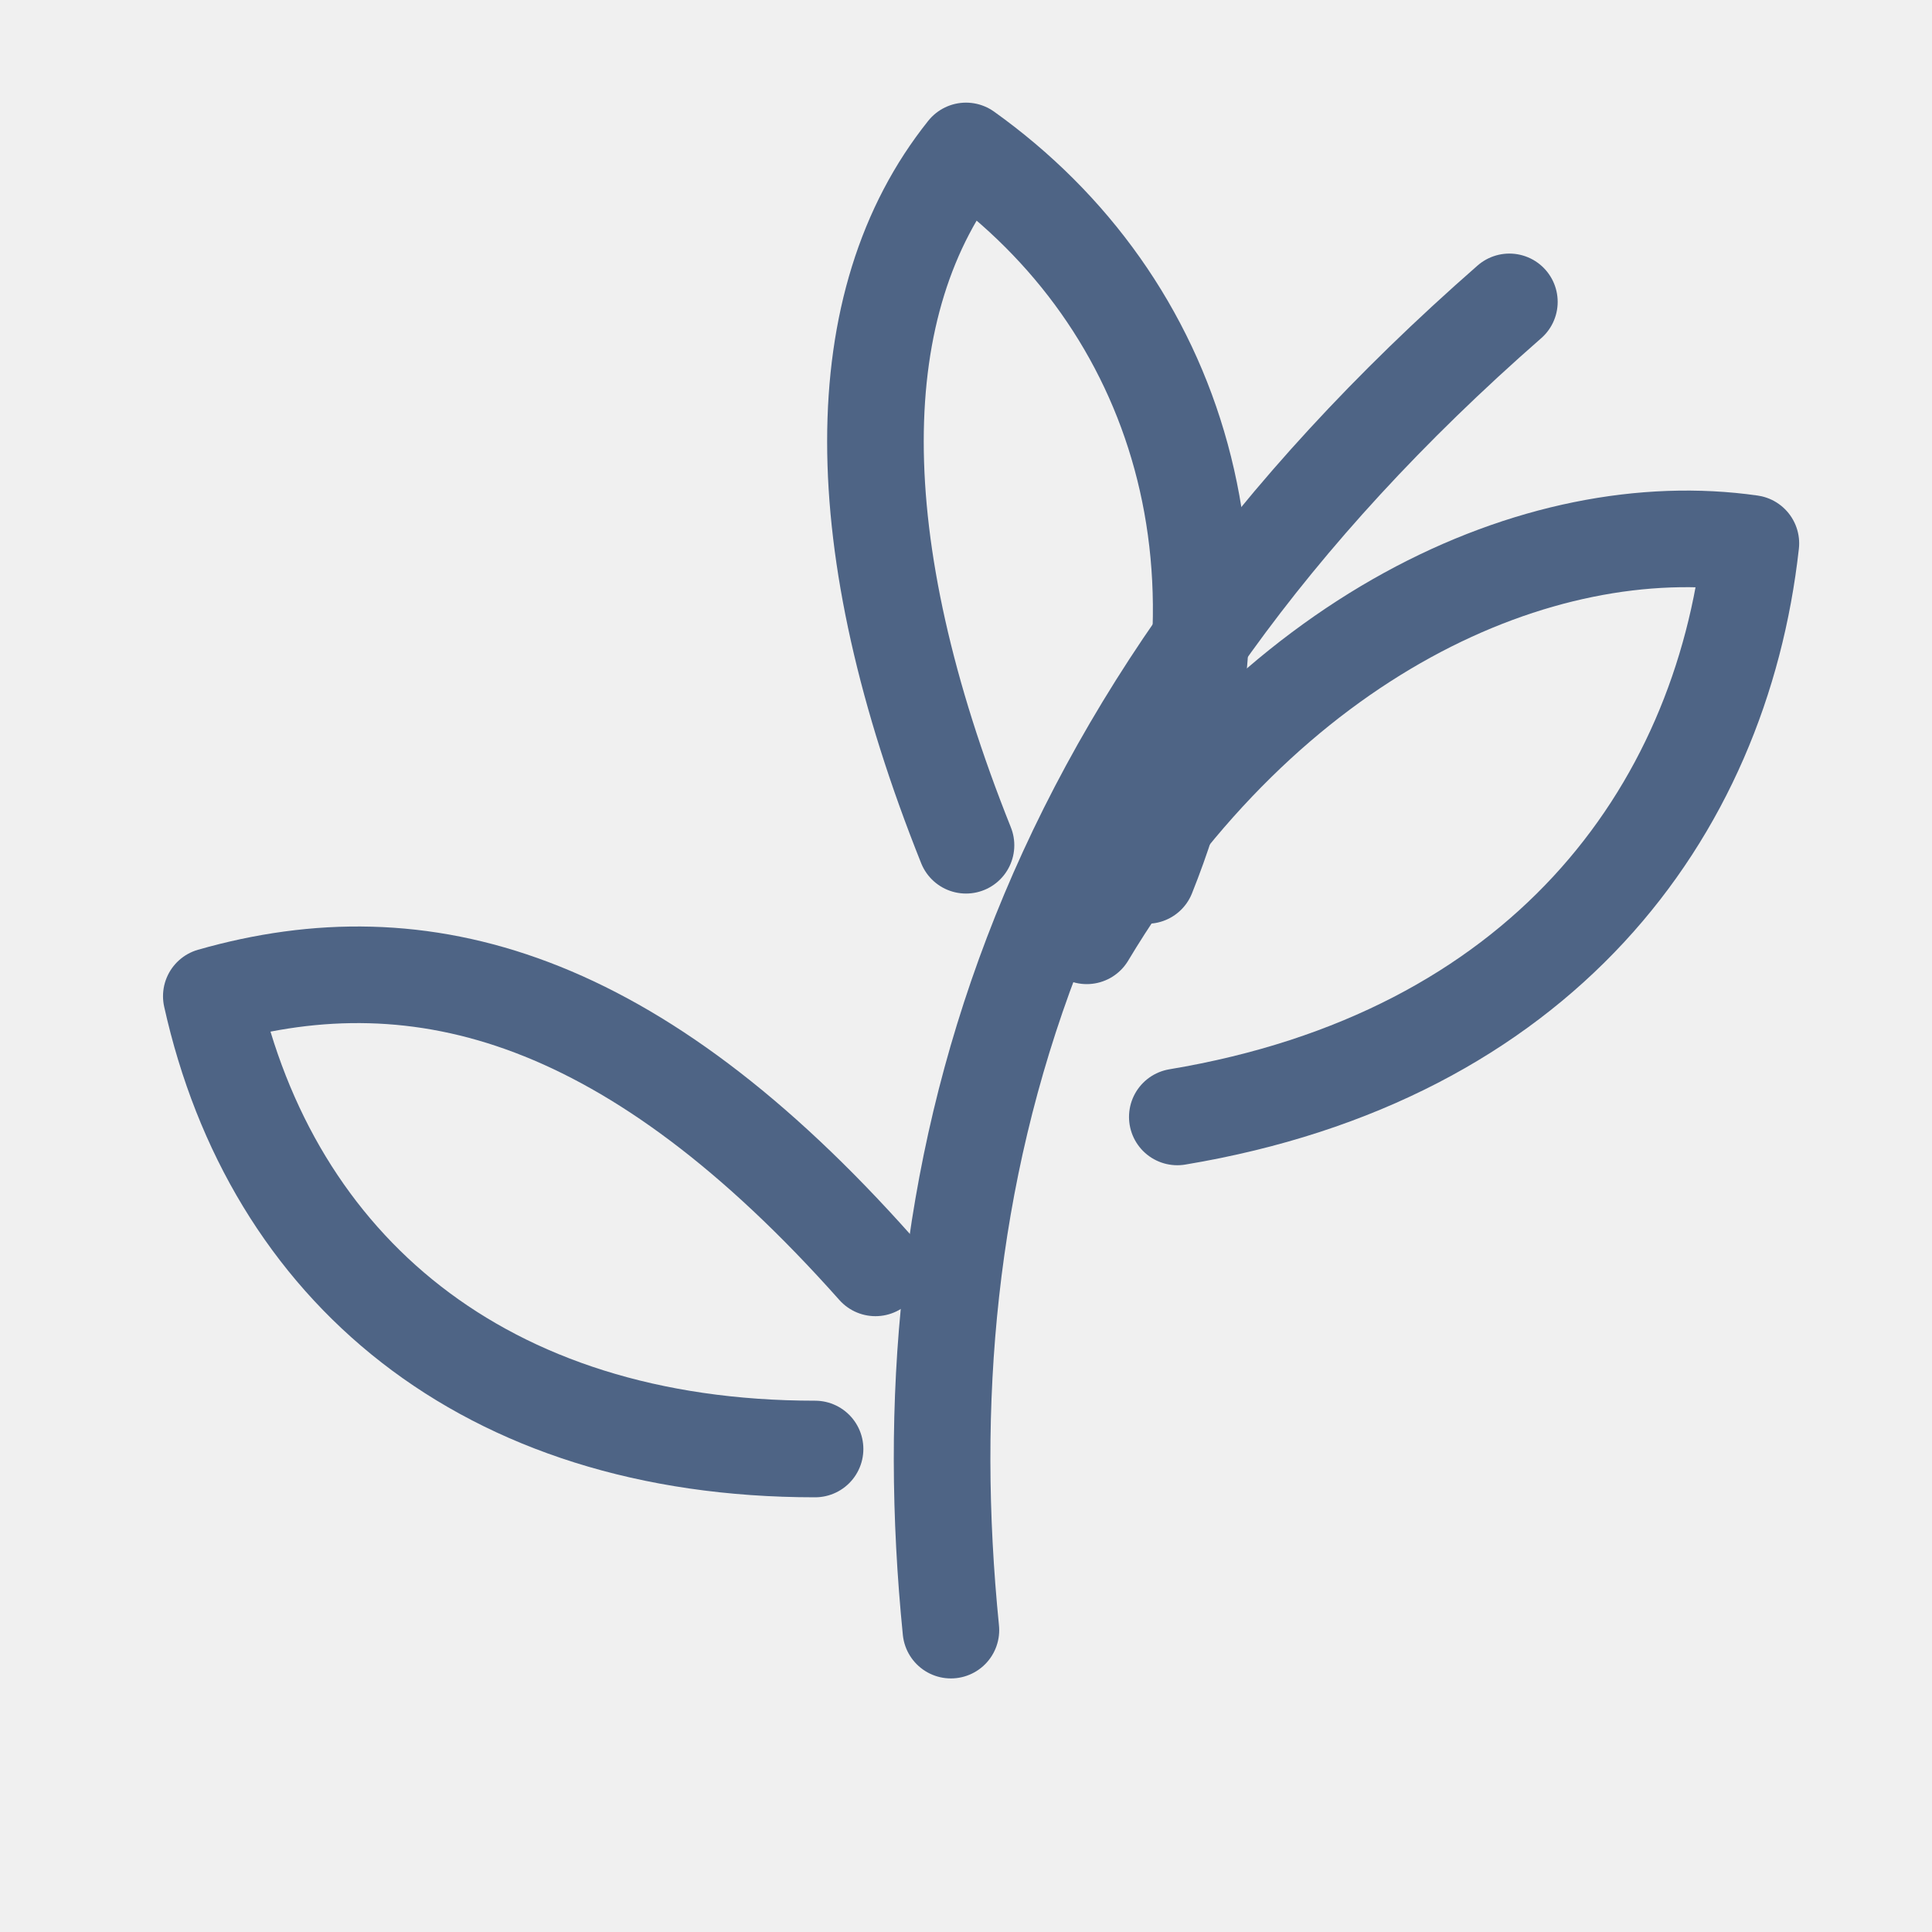
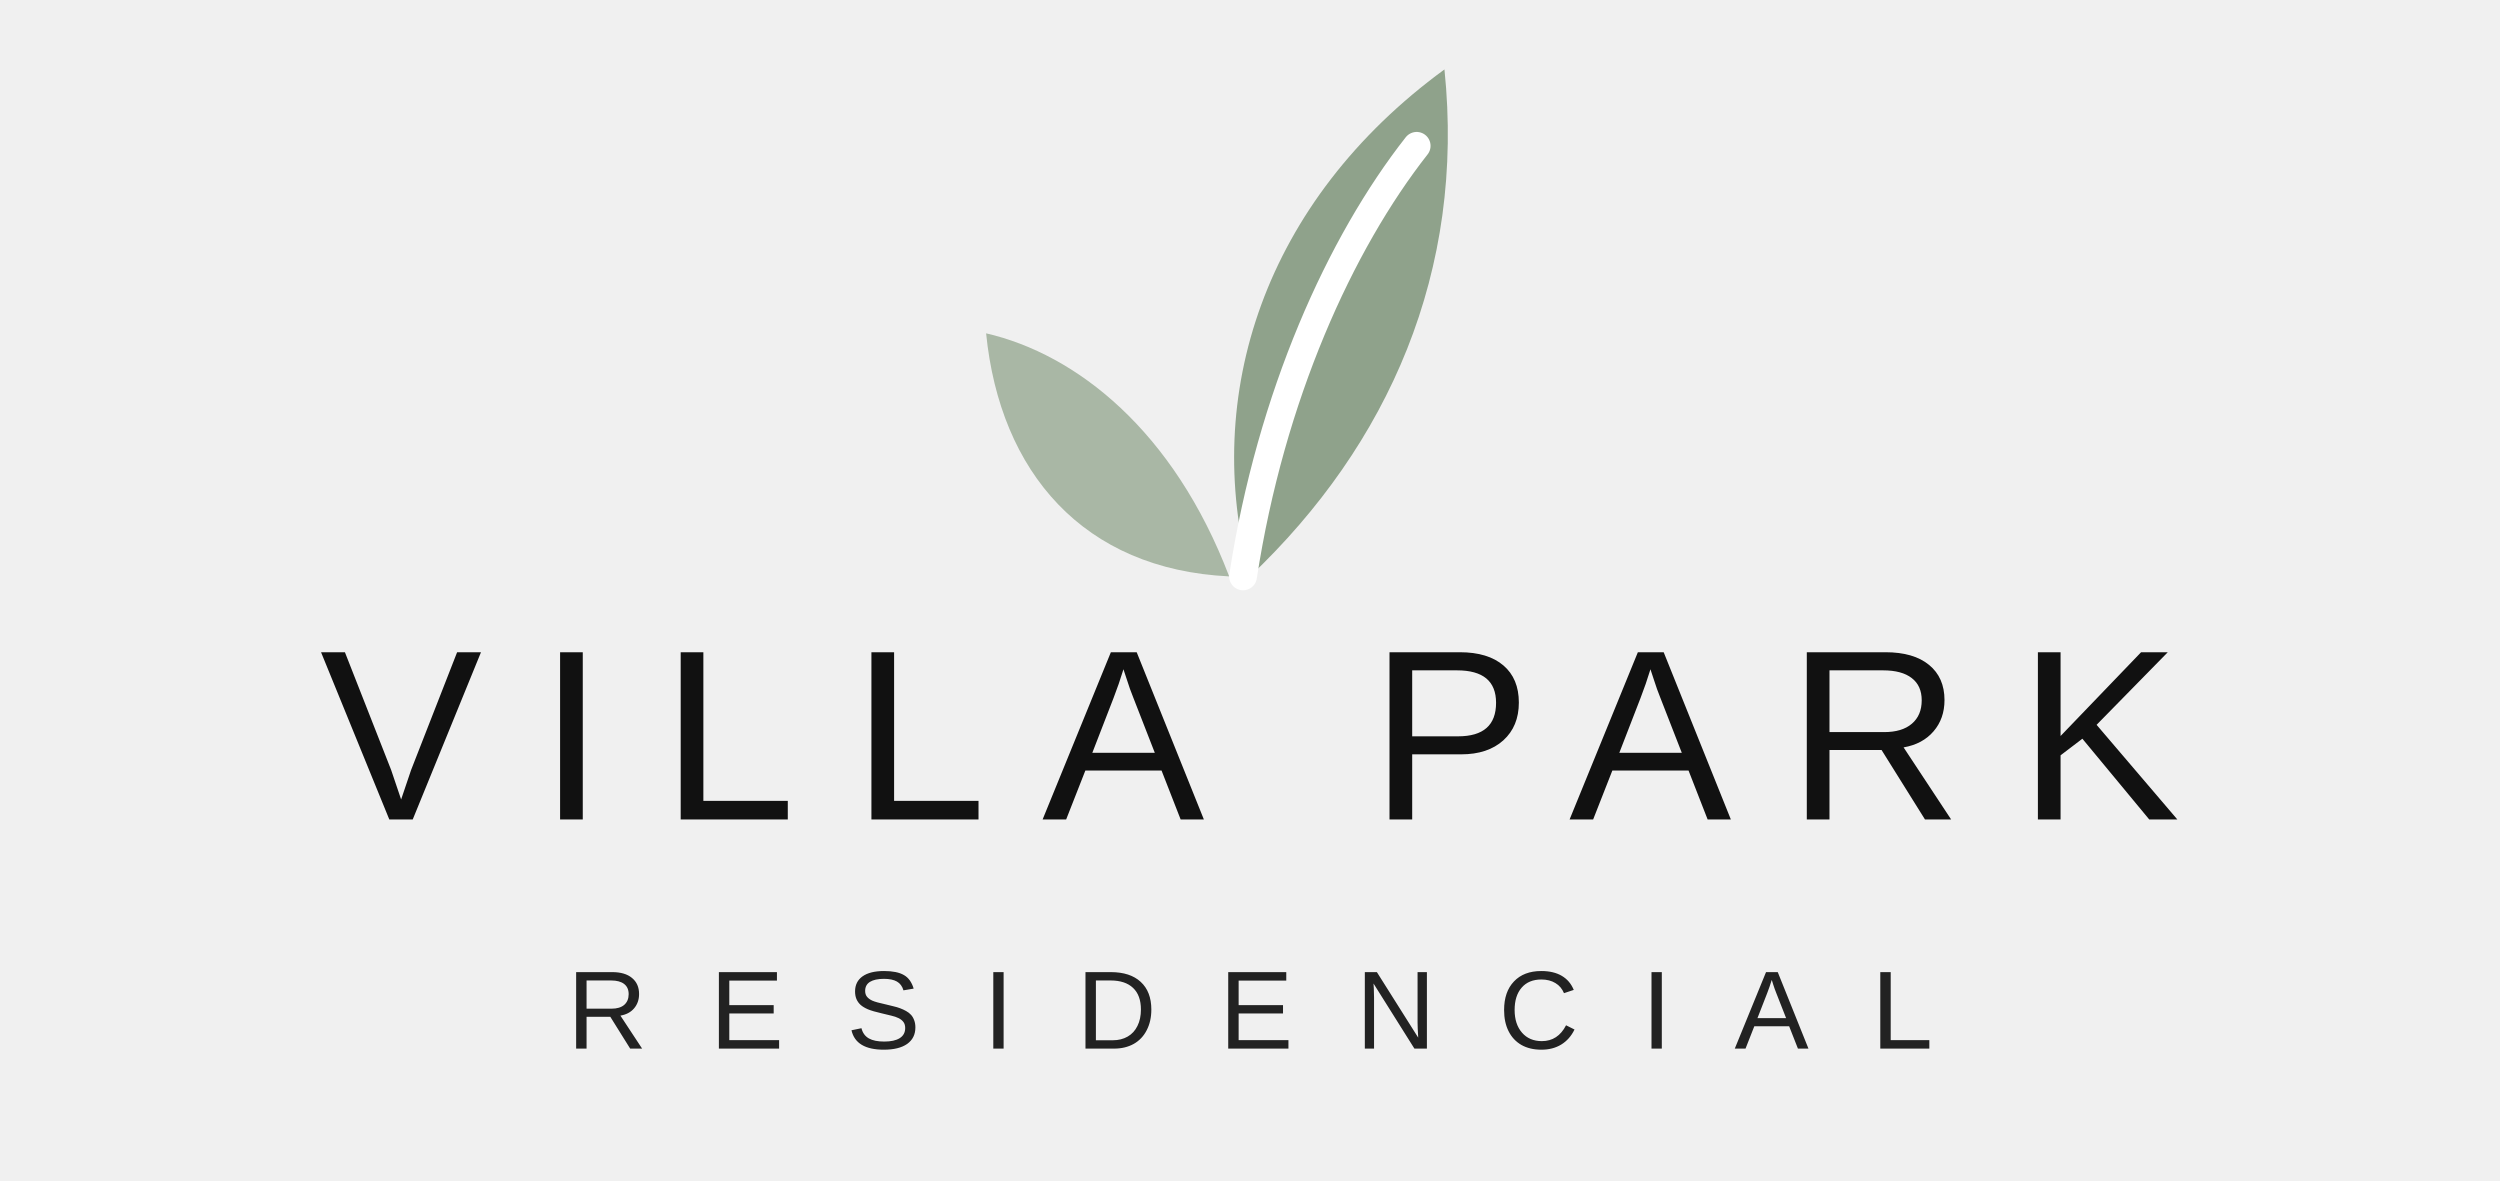
- <svg xmlns="http://www.w3.org/2000/svg" viewBox="0 0 64 64" role="img" aria-label="Folha Villa Park">
-   <g fill="none" stroke="#4E6485" stroke-width="3.2" stroke-linecap="round" stroke-linejoin="round">
-     <path d="M31.5 54C30 39 34 24 50 10" />
-     <path d="M36 31C42 21 51 17 58 18c-1 9-7 17-19 19" />
-     <path d="M29 42C21 33 14 31 7 33c2 9 9 15 20 15" />
-     <path d="M32 28C28 18 28 10 32 5c7 5 10 14 6 24" />
+ <svg xmlns="http://www.w3.org/2000/svg" viewBox="0 0 360 170" role="img" aria-label="Villa Park Residencial">
+   <g transform="translate(142 5)">
+     <path d="M38 78C31 52 40 24 66 5c3 29-8 54-28 73Z" fill="#8FA28B" />
+     <path d="M35 78C27 57 13 46 0 43c2 20 14 34 35 35Z" fill="#A9B7A5" />
+     <path d="M37 78C41 52 51 30 62 16" fill="none" stroke="#fff" stroke-width="4" stroke-linecap="round" />
  </g>
+   <text x="180" y="118" text-anchor="middle" font-family="Arial,Helvetica,sans-serif" font-size="35" font-weight="400" letter-spacing="8" fill="#111">VILLA PARK</text>
+   <text x="180" y="151" text-anchor="middle" font-family="Arial,Helvetica,sans-serif" font-size="16" font-weight="400" letter-spacing="9" fill="#222">RESIDENCIAL</text>
</svg>
